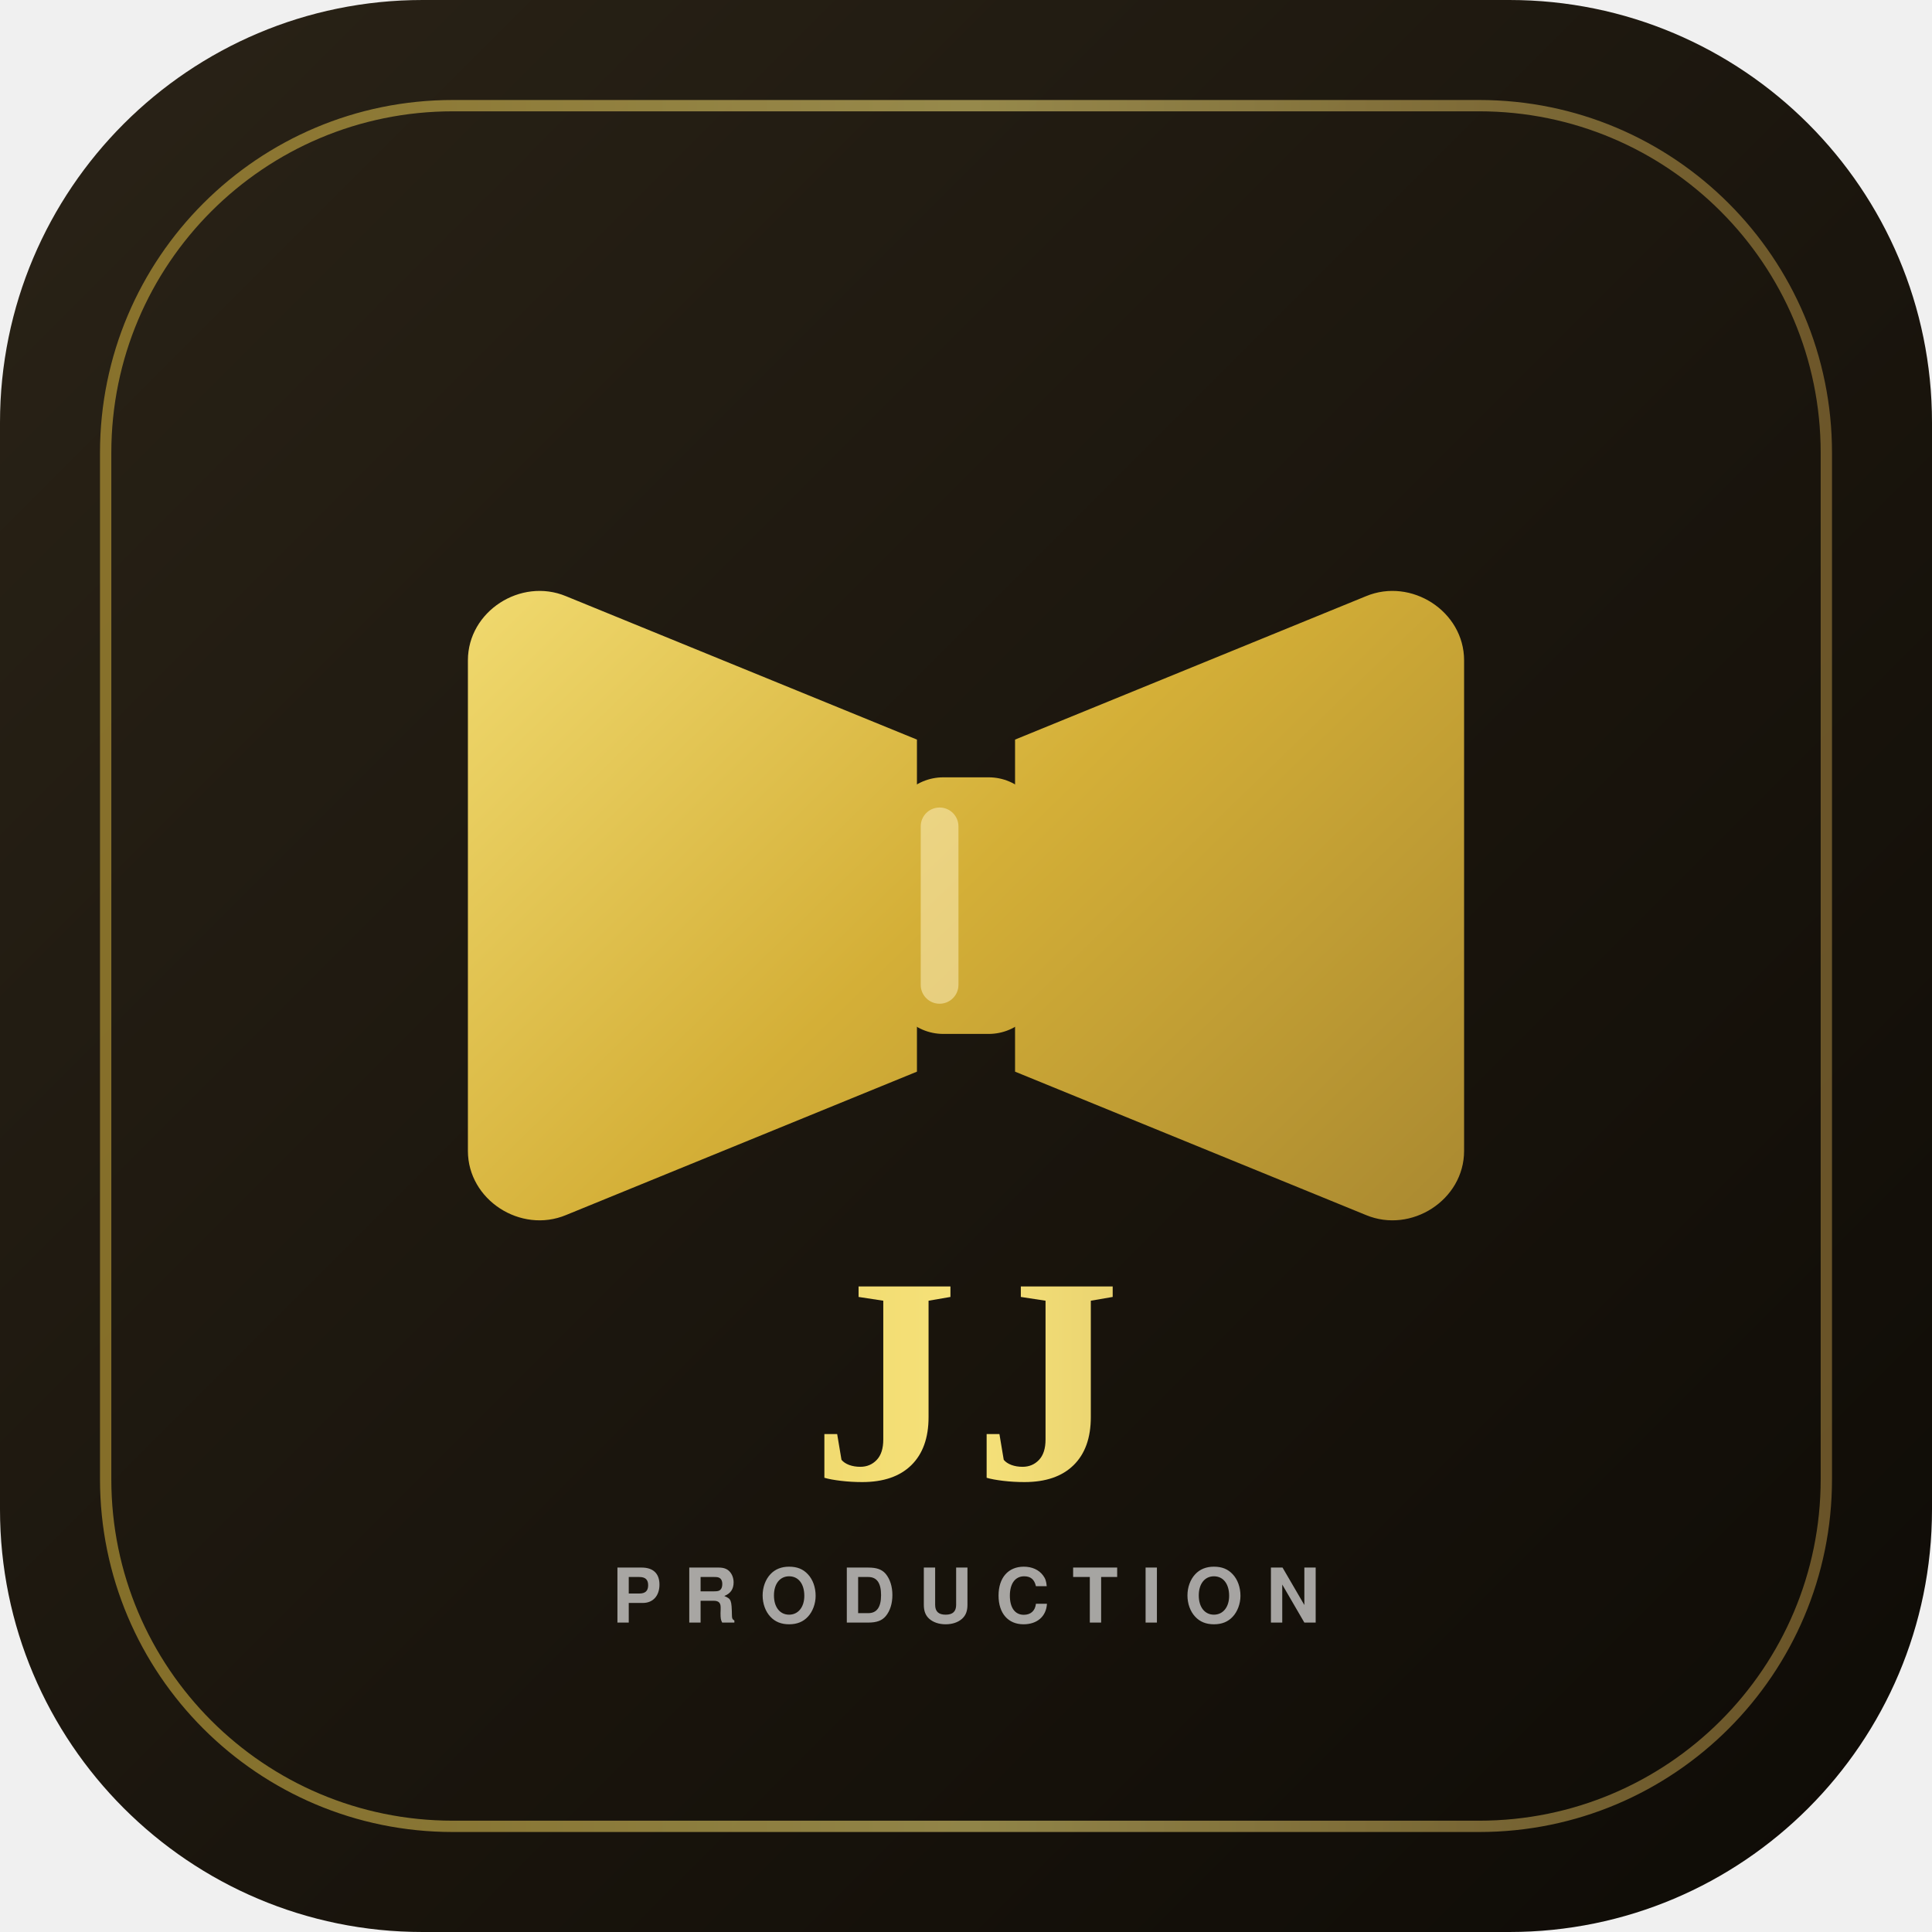
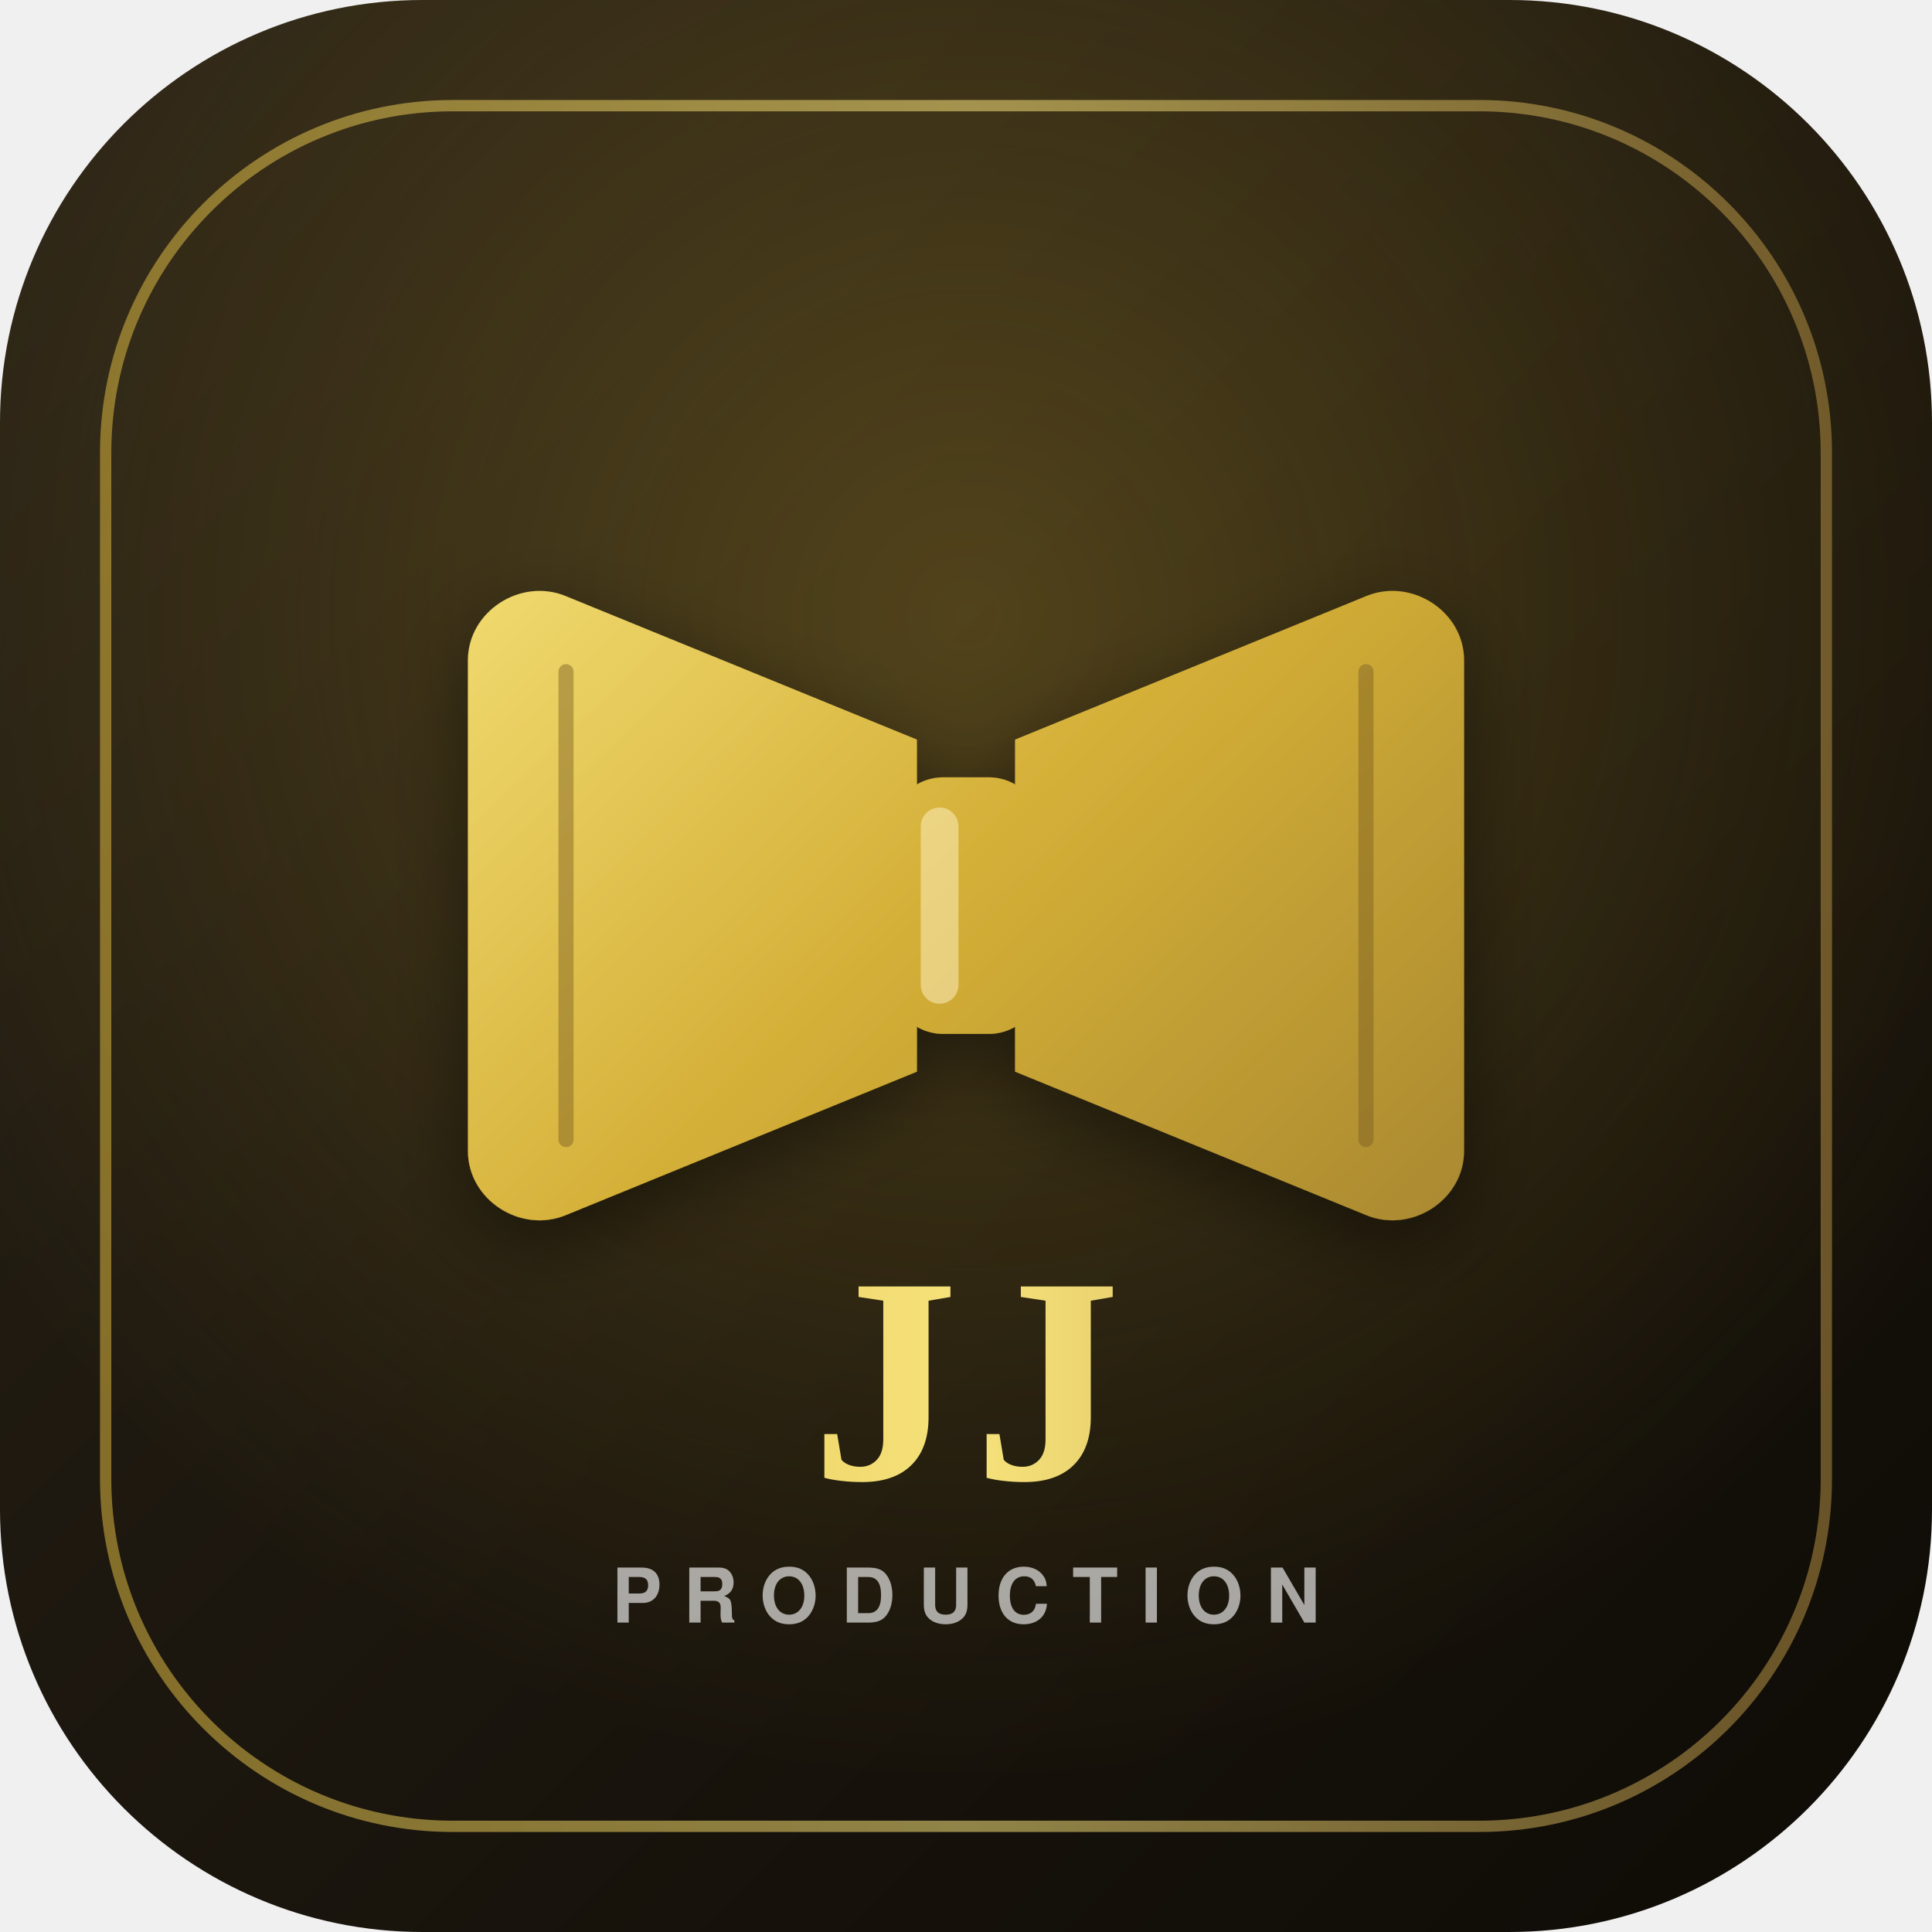
<svg xmlns="http://www.w3.org/2000/svg" width="512" height="512" viewBox="0 0 512 512" fill="none">
  <defs>
    <linearGradient id="bg" x1="0" y1="0" x2="512" y2="512" gradientUnits="userSpaceOnUse">
      <stop offset="0" stop-color="#2A2317" />
      <stop offset="0.55" stop-color="#1A150D" />
      <stop offset="1" stop-color="#0E0B06" />
    </linearGradient>
    <linearGradient id="gold" x1="120" y1="120" x2="392" y2="400" gradientUnits="userSpaceOnUse">
      <stop offset="0" stop-color="#F6E27A" />
      <stop offset="0.45" stop-color="#D4AF37" />
      <stop offset="1" stop-color="#9A7B2E" />
    </linearGradient>
    <linearGradient id="goldSoft" x1="0" y1="0" x2="512" y2="0" gradientUnits="userSpaceOnUse">
      <stop offset="0" stop-color="#D4AF37" />
      <stop offset="0.5" stop-color="#F6E27A" />
      <stop offset="1" stop-color="#A8823A" />
    </linearGradient>
+     <radialGradient id="glow" cx="0.5" cy="0.32" r="0.6" gradientUnits="objectBoundingBox">
+       <stop offset="0" stop-color="#D4AF37" stop-opacity="0.28" />
+       <stop offset="1" stop-color="#D4AF37" stop-opacity="0" />
+     </radialGradient>
+     <filter id="shadow" x="-20%" y="-20%" width="140%" height="140%">
+       <feDropShadow dx="0" dy="6" stdDeviation="10" flood-color="#000000" flood-opacity="0.45" />
+     </filter>
  </defs>
  <rect width="512" height="512" rx="112" fill="url(#bg)" />
+   <rect width="512" height="512" rx="112" fill="url(#glow)" />
  <rect x="28" y="28" width="456" height="456" rx="92" fill="none" stroke="url(#goldSoft)" stroke-opacity="0.55" stroke-width="3" />
-   <path d="M243 196 L150 158 C138 153 124 162 124 175 L124 305 C124 318 138 327 150 322 L243 284 Z" fill="url(#gold)" />
-   <path d="M269 196 L362 158 C374 153 388 162 388 175 L388 305 C388 318 374 327 362 322 L269 284 Z" fill="url(#gold)" />
-   <rect x="236" y="206" width="40" height="68" rx="14" fill="url(#gold)" />
-   <rect x="244" y="214" width="10" height="52" rx="5" fill="#FFF4C9" fill-opacity="0.5" />
+   <g filter="url(#shadow)">
+     <path d="M243 196 L150 158 C138 153 124 162 124 175 L124 305 C124 318 138 327 150 322 L243 284 Z" fill="url(#gold)" />
+     <path d="M269 196 L362 158 C374 153 388 162 388 175 L388 305 C388 318 374 327 362 322 L269 284 Z" fill="url(#gold)" />
+     <rect x="236" y="206" width="40" height="68" rx="14" fill="url(#gold)" />
+     <rect x="244" y="214" width="10" height="52" rx="5" fill="#FFF4C9" fill-opacity="0.5" />
+     <path d="M150 178 L150 302" stroke="#7A5E22" stroke-opacity="0.45" stroke-width="4" stroke-linecap="round" />
+     <path d="M362 178 L362 302" stroke="#7A5E22" stroke-opacity="0.45" stroke-width="4" stroke-linecap="round" />
+   </g>
  <text x="256" y="392" text-anchor="middle" font-family="Georgia, 'Times New Roman', serif" font-size="78" font-weight="700" letter-spacing="4" fill="url(#goldSoft)">JJ</text>
  <text x="256" y="430" text-anchor="middle" font-family="Helvetica, Arial, sans-serif" font-size="20" font-weight="600" letter-spacing="6" fill="#FFFFFF" fill-opacity="0.62">PRODUCTION</text>
</svg>
